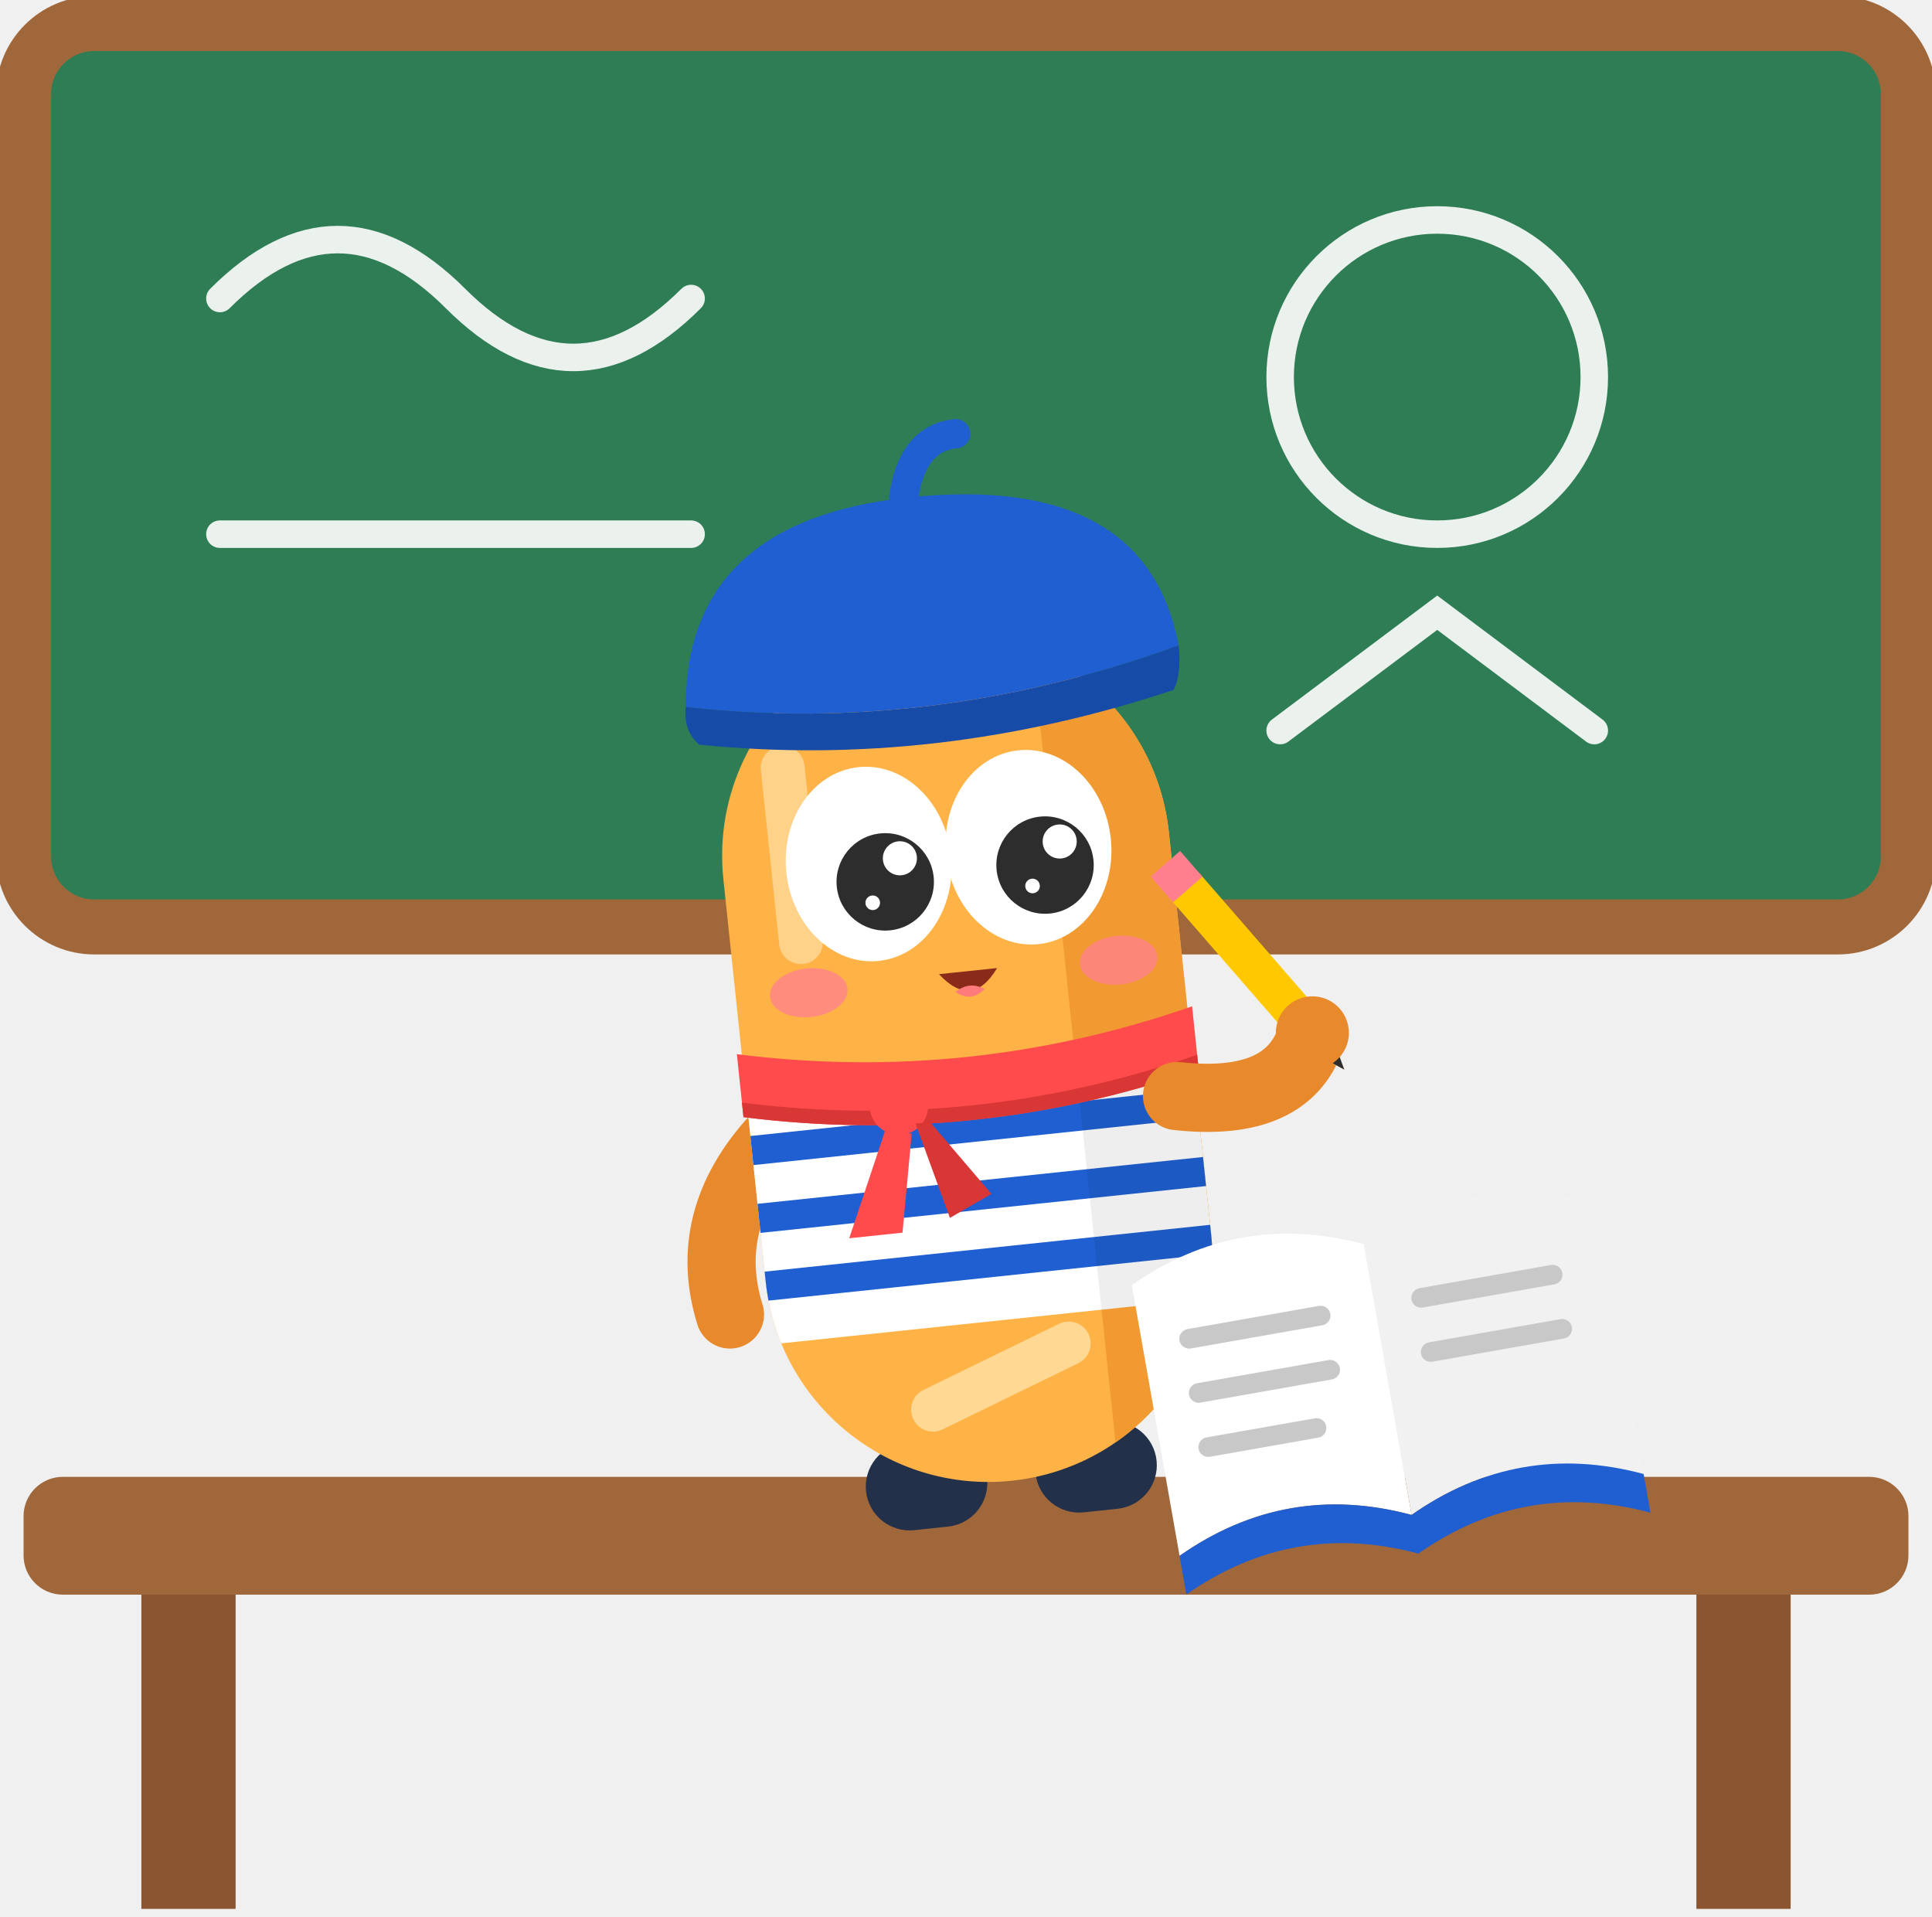
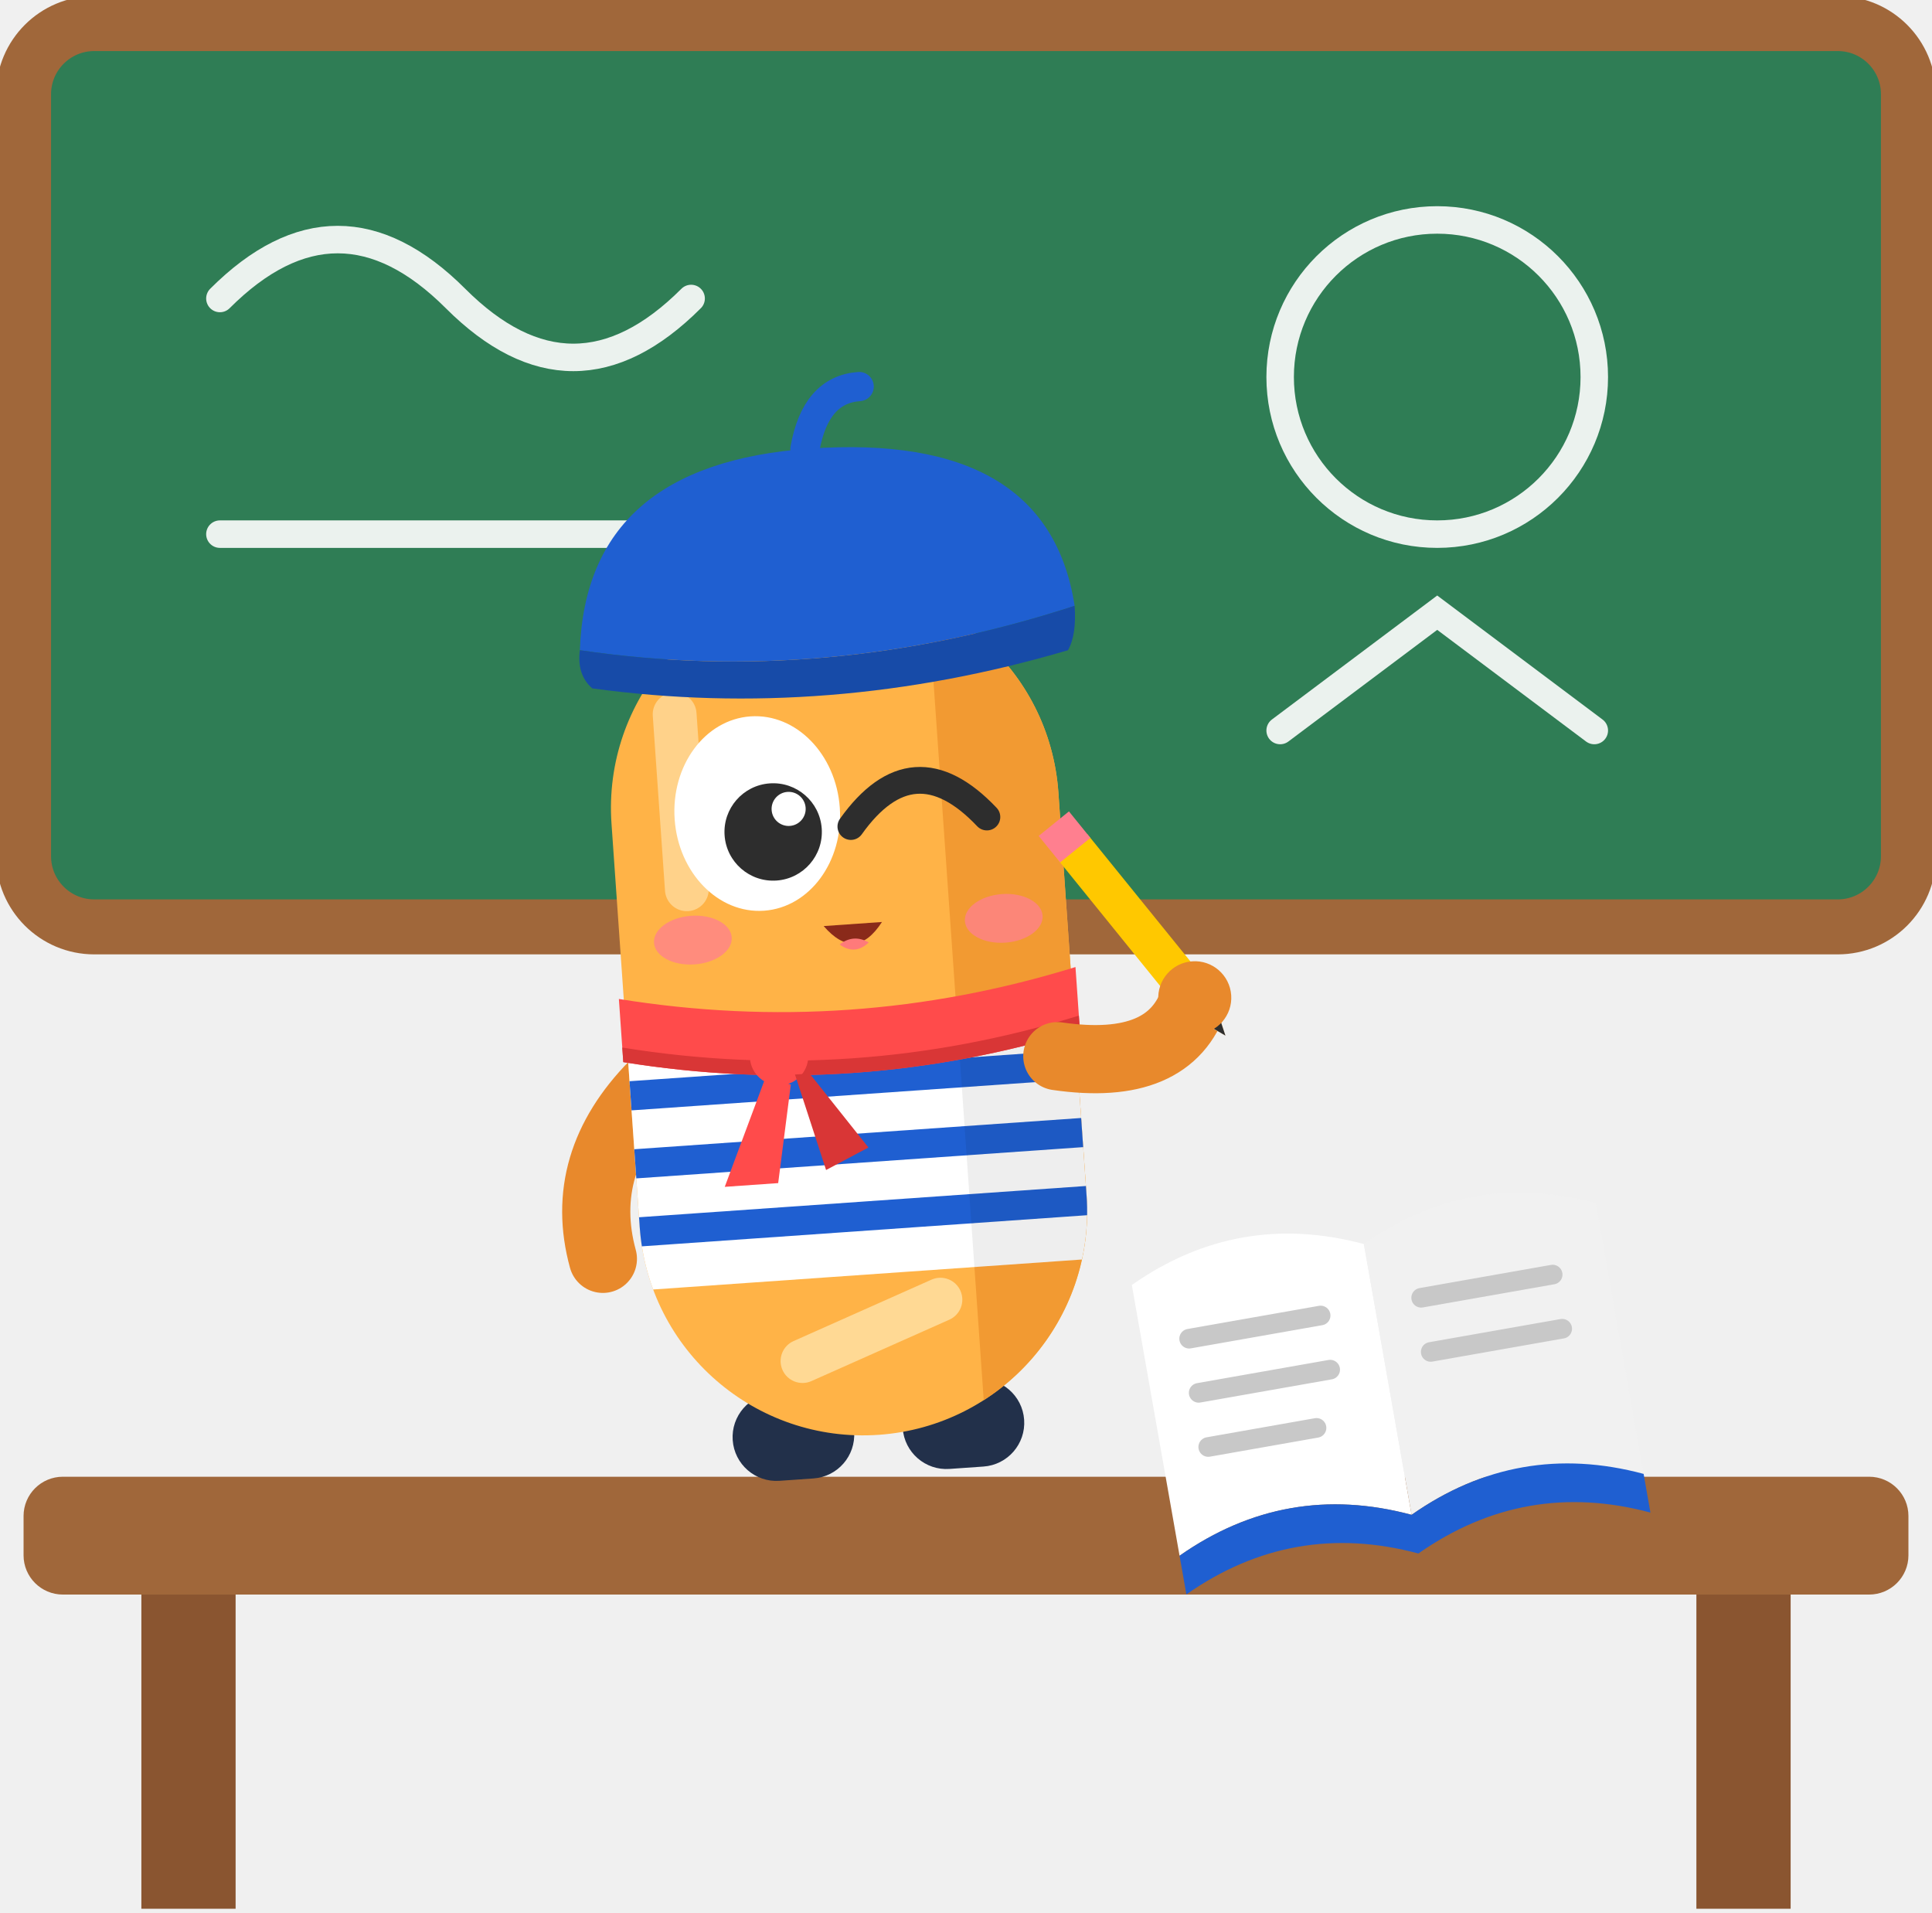
- <svg xmlns="http://www.w3.org/2000/svg" viewBox="54 64 492 488" width="492" height="488">
+ <svg xmlns="http://www.w3.org/2000/svg" viewBox="54 64 492 487" width="492" height="487">
  <rect x="60" y="70" width="480" height="230" rx="18" fill="#2f7d55" />
  <rect x="60" y="70" width="480" height="230" rx="18" fill="none" stroke="#a0673a" stroke-width="14" />
  <g stroke="#ffffff" stroke-width="7" fill="none" stroke-linecap="round" opacity=".9">
    <path d="M110 140 q30 -30 60 0 t60 0" />
    <path d="M110 200 h120" />
    <circle cx="420" cy="160" r="40" />
    <path d="M380 250 l40 -30 l40 30" />
  </g>
  <rect x="60" y="440" width="480" height="30" rx="10" fill="#a0673a" />
  <rect x="90" y="470" width="24" height="80" fill="#8a5530" />
  <rect x="486" y="470" width="24" height="80" fill="#8a5530" />
-   <g transform="translate(300 330) scale(0.62) rotate(-6)">
+   <g transform="translate(270 318) scale(0.62) rotate(-4)">
    <defs>
      <clipPath id="b2">
        <rect x="-92" y="-170" width="184" height="350" rx="92" />
      </clipPath>
    </defs>
    <rect x="-60" y="160" width="50" height="36" rx="18" fill="#22304a" />
    <rect x="10" y="160" width="50" height="36" rx="18" fill="#22304a" />
    <path d="M-82 30 Q-116 60 -108 100" fill="none" stroke="#e8892c" stroke-width="28" stroke-linecap="round" />
    <g clip-path="url(#b2)">
      <rect x="-92" y="-170" width="184" height="350" fill="#ffb347" />
      <rect x="44" y="-170" width="60" height="350" fill="#f29a32" />
      <rect x="-72" y="-130" width="18" height="90" rx="9" fill="#ffd28a" />
      <rect x="-92" y="10" width="184" height="104" fill="#ffffff" />
      <rect x="-92" y="28" width="184" height="12" fill="#1f5fd1" />
      <rect x="-92" y="56" width="184" height="12" fill="#1f5fd1" />
      <rect x="-92" y="84" width="184" height="12" fill="#1f5fd1" />
      <rect x="44" y="10" width="60" height="104" fill="#000" opacity=".07" />
      <rect x="-40" y="128" width="80" height="18" rx="9" fill="#ffd994" transform="rotate(-20 0 137)" />
    </g>
    <ellipse cx="-32" cy="-78" rx="34" ry="40" fill="#ffffff" />
-     <ellipse cx="34" cy="-78" rx="34" ry="40" fill="#ffffff" />
    <circle cx="-26" cy="-70" r="20" fill="#2d2d2d" />
-     <circle cx="40" cy="-70" r="20" fill="#2d2d2d" />
    <circle cx="-19" cy="-79" r="7" fill="#ffffff" />
-     <circle cx="47" cy="-79" r="7" fill="#ffffff" />
-     <circle cx="-32" cy="-62" r="3" fill="#ffffff" />
-     <circle cx="34" cy="-62" r="3" fill="#ffffff" />
+     <path d="M6 -70 Q34 -104 62 -70" fill="none" stroke="#2d2d2d" stroke-width="11" stroke-linecap="round" />
    <ellipse cx="-62" cy="-28" rx="16" ry="10" fill="#ff7f8f" opacity=".75" />
    <ellipse cx="66" cy="-28" rx="16" ry="10" fill="#ff7f8f" opacity=".75" />
    <path d="M-8 -30 Q4 -14 16 -30 Z" fill="#8a2a1a" />
    <path d="M-2 -22 Q4 -17 10 -22 Q4 -26 -2 -22 Z" fill="#ff7a7a" />
    <path d="M-94 -6 Q0 16 94 -6 V20 Q0 42 -94 20 Z" fill="#ff4b4b" />
    <path d="M-94 14 Q0 36 94 14 V20 Q0 42 -94 20 Z" fill="#d93636" />
    <circle cx="-30" cy="22" r="12" fill="#ff4b4b" />
    <path d="M-36 30 L-56 74 L-34 74 L-26 34 Z" fill="#ff4b4b" />
    <path d="M-24 30 L-14 70 L4 62 L-18 30 Z" fill="#d93636" />
    <path d="M-100 -150 Q-92 -226 0 -226 Q98 -226 104 -154 Q0 -128 -100 -150 Z" fill="#1f5fd1" />
    <path d="M-100 -150 Q0 -128 104 -154 Q104 -142 100 -136 Q0 -114 -96 -134 Q-102 -140 -100 -150 Z" fill="#174ba8" />
    <path d="M-2 -226 Q4 -250 22 -250" fill="none" stroke="#1f5fd1" stroke-width="12" stroke-linecap="round" />
    <path d="M84 30 Q130 40 142 10" fill="none" stroke="#e8892c" stroke-width="28" stroke-linecap="round" />
    <g transform="translate(142 10)">
      <g transform="rotate(-35)">
        <rect x="-8" y="-80" width="16" height="80" fill="#ffc800" />
        <rect x="-8" y="-92" width="16" height="14" fill="#ff7f8f" />
        <path d="M-8 0 L8 0 L0 20 Z" fill="#f3d3a3" />
        <path d="M-3 12 L3 12 L0 20 Z" fill="#2d2d2d" />
      </g>
    </g>
    <circle cx="142" cy="10" r="15" fill="#e8892c" />
  </g>
  <g transform="translate(410 430)">
    <g transform="rotate(-10)">
      <path d="M-60 -50 Q-30 -64 0 -50 V20 Q-30 6 -60 20 Z" fill="#ffffff" />
      <path d="M0 -50 Q30 -64 60 -50 V20 Q30 6 0 20 Z" fill="#f1f1f1" />
      <path d="M-60 20 Q-30 6 0 20 Q30 6 60 20 V30 Q30 16 0 30 Q-30 16 -60 30 Z" fill="#1f5fd1" />
      <path d="M-48 -34 H-14 M-48 -20 H-14 M-48 -6 H-20 M12 -34 H46 M12 -20 H46" stroke="#c8c8c8" stroke-width="5" stroke-linecap="round" />
    </g>
  </g>
</svg>
